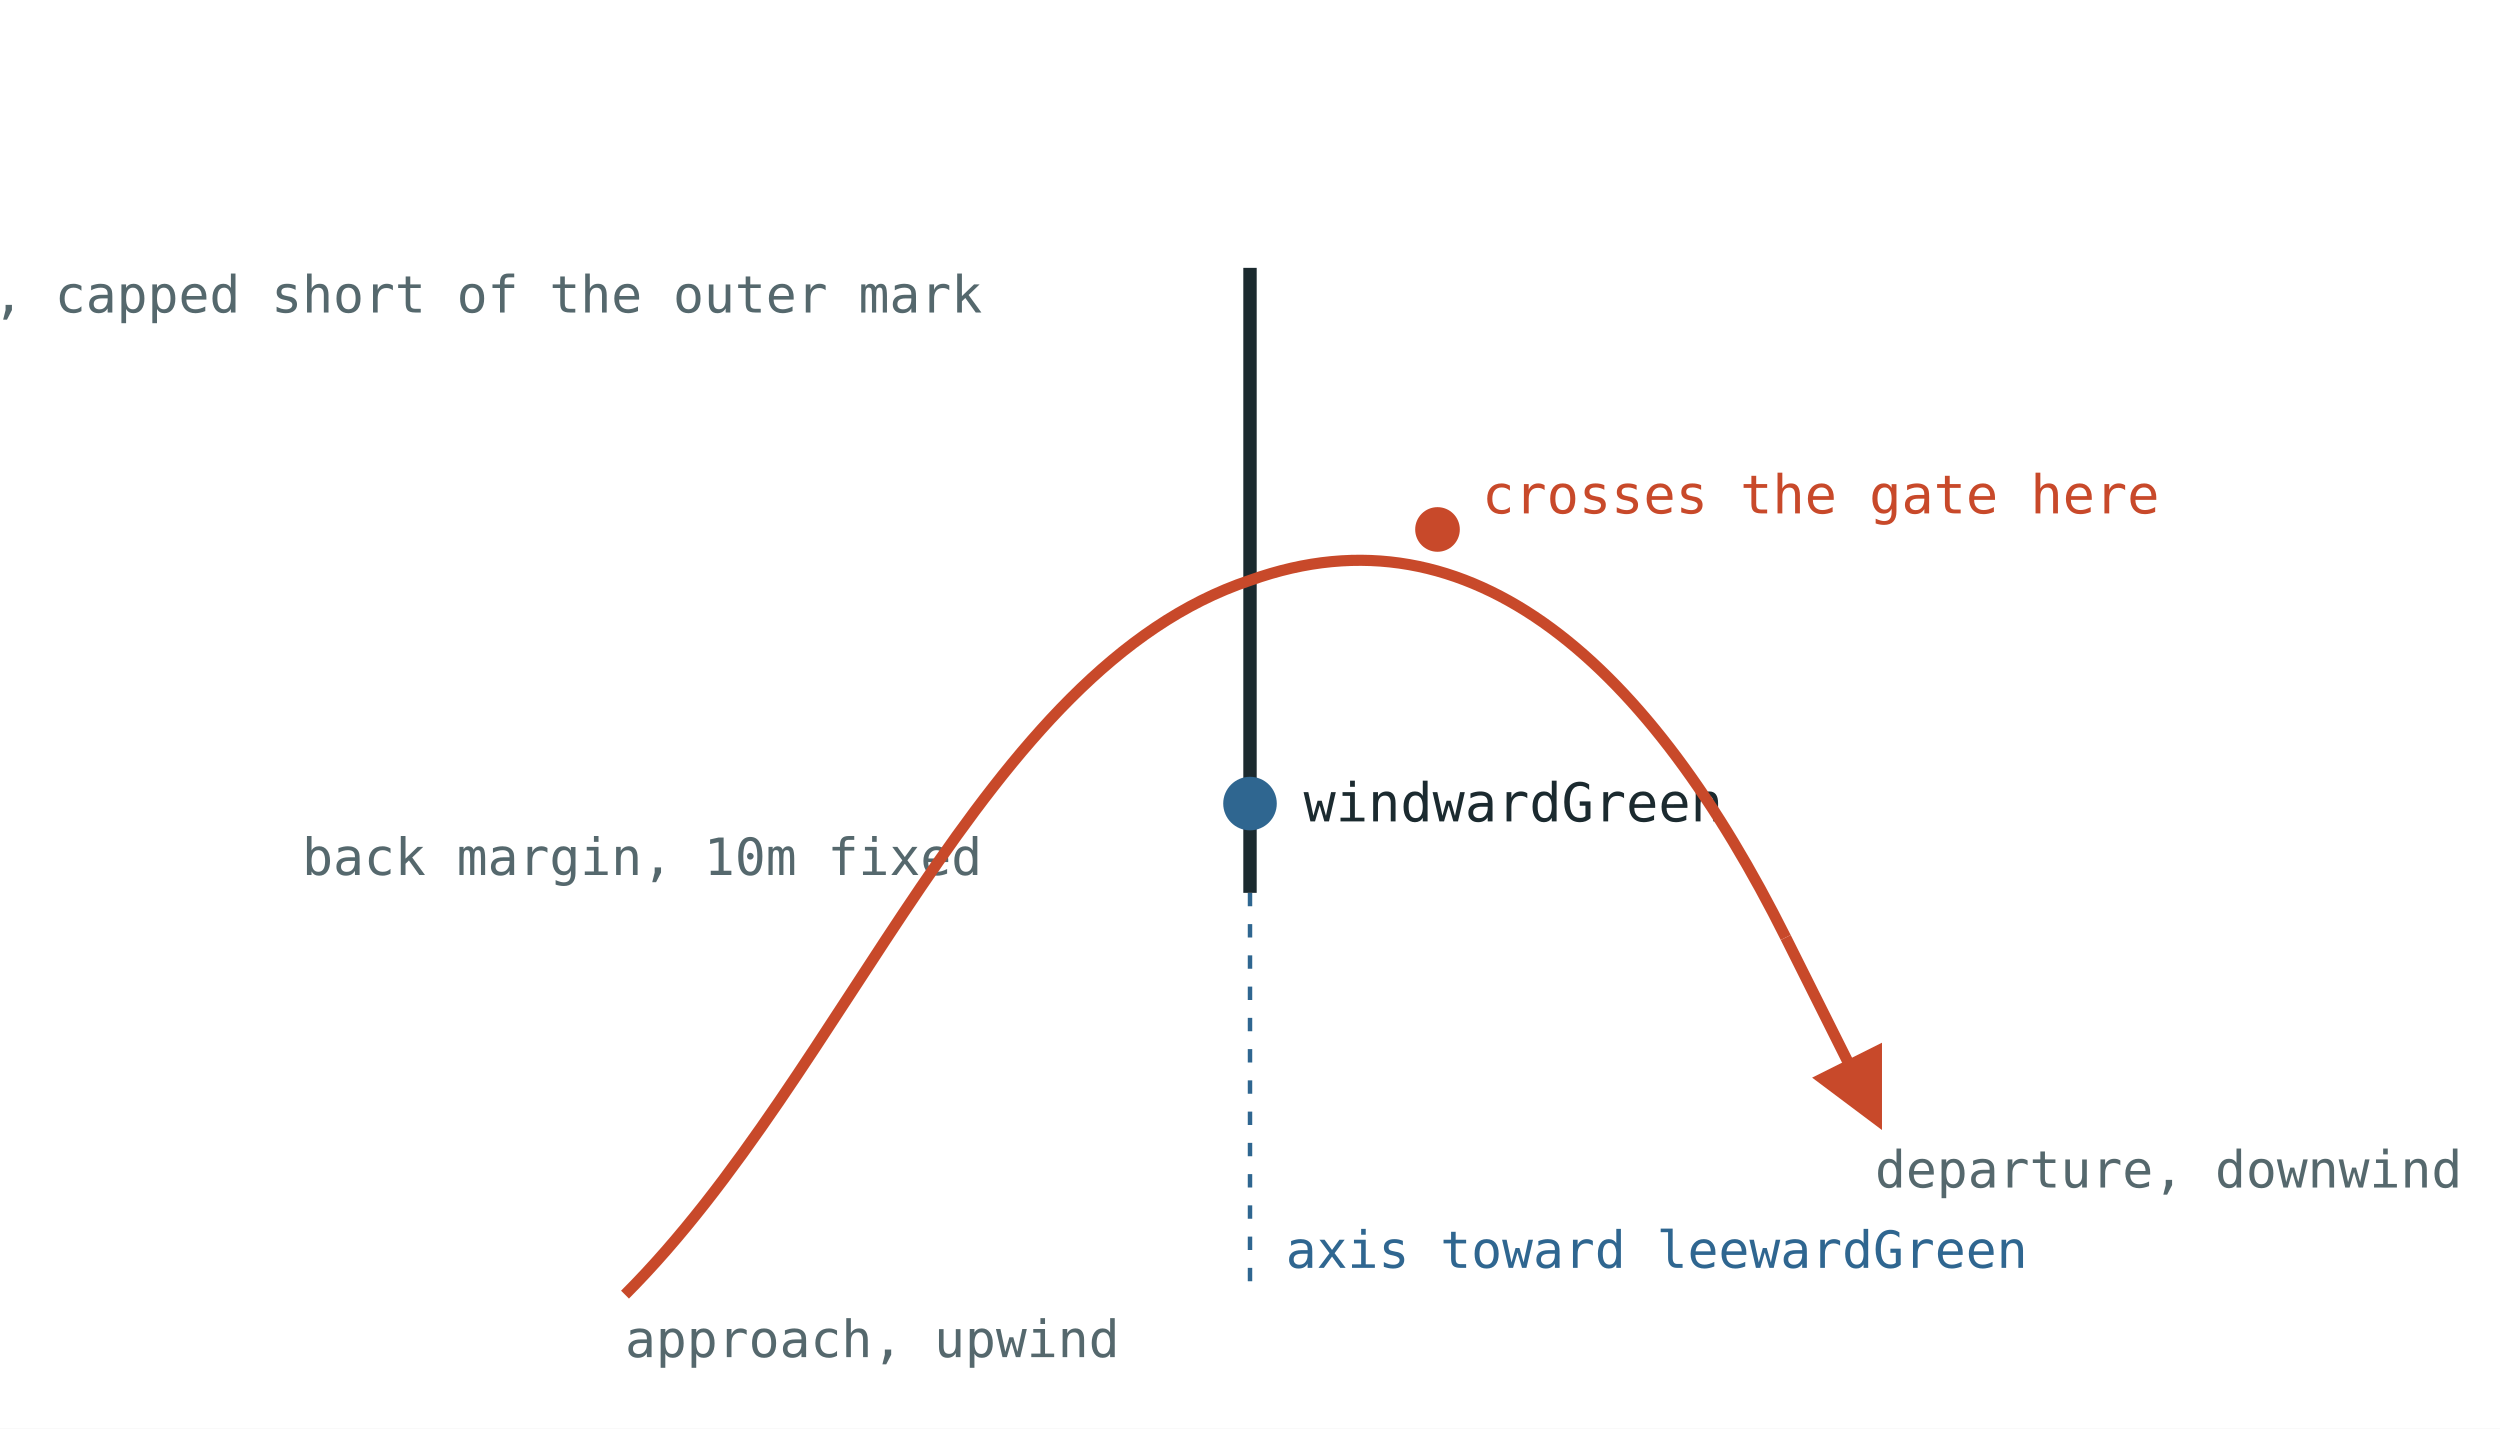
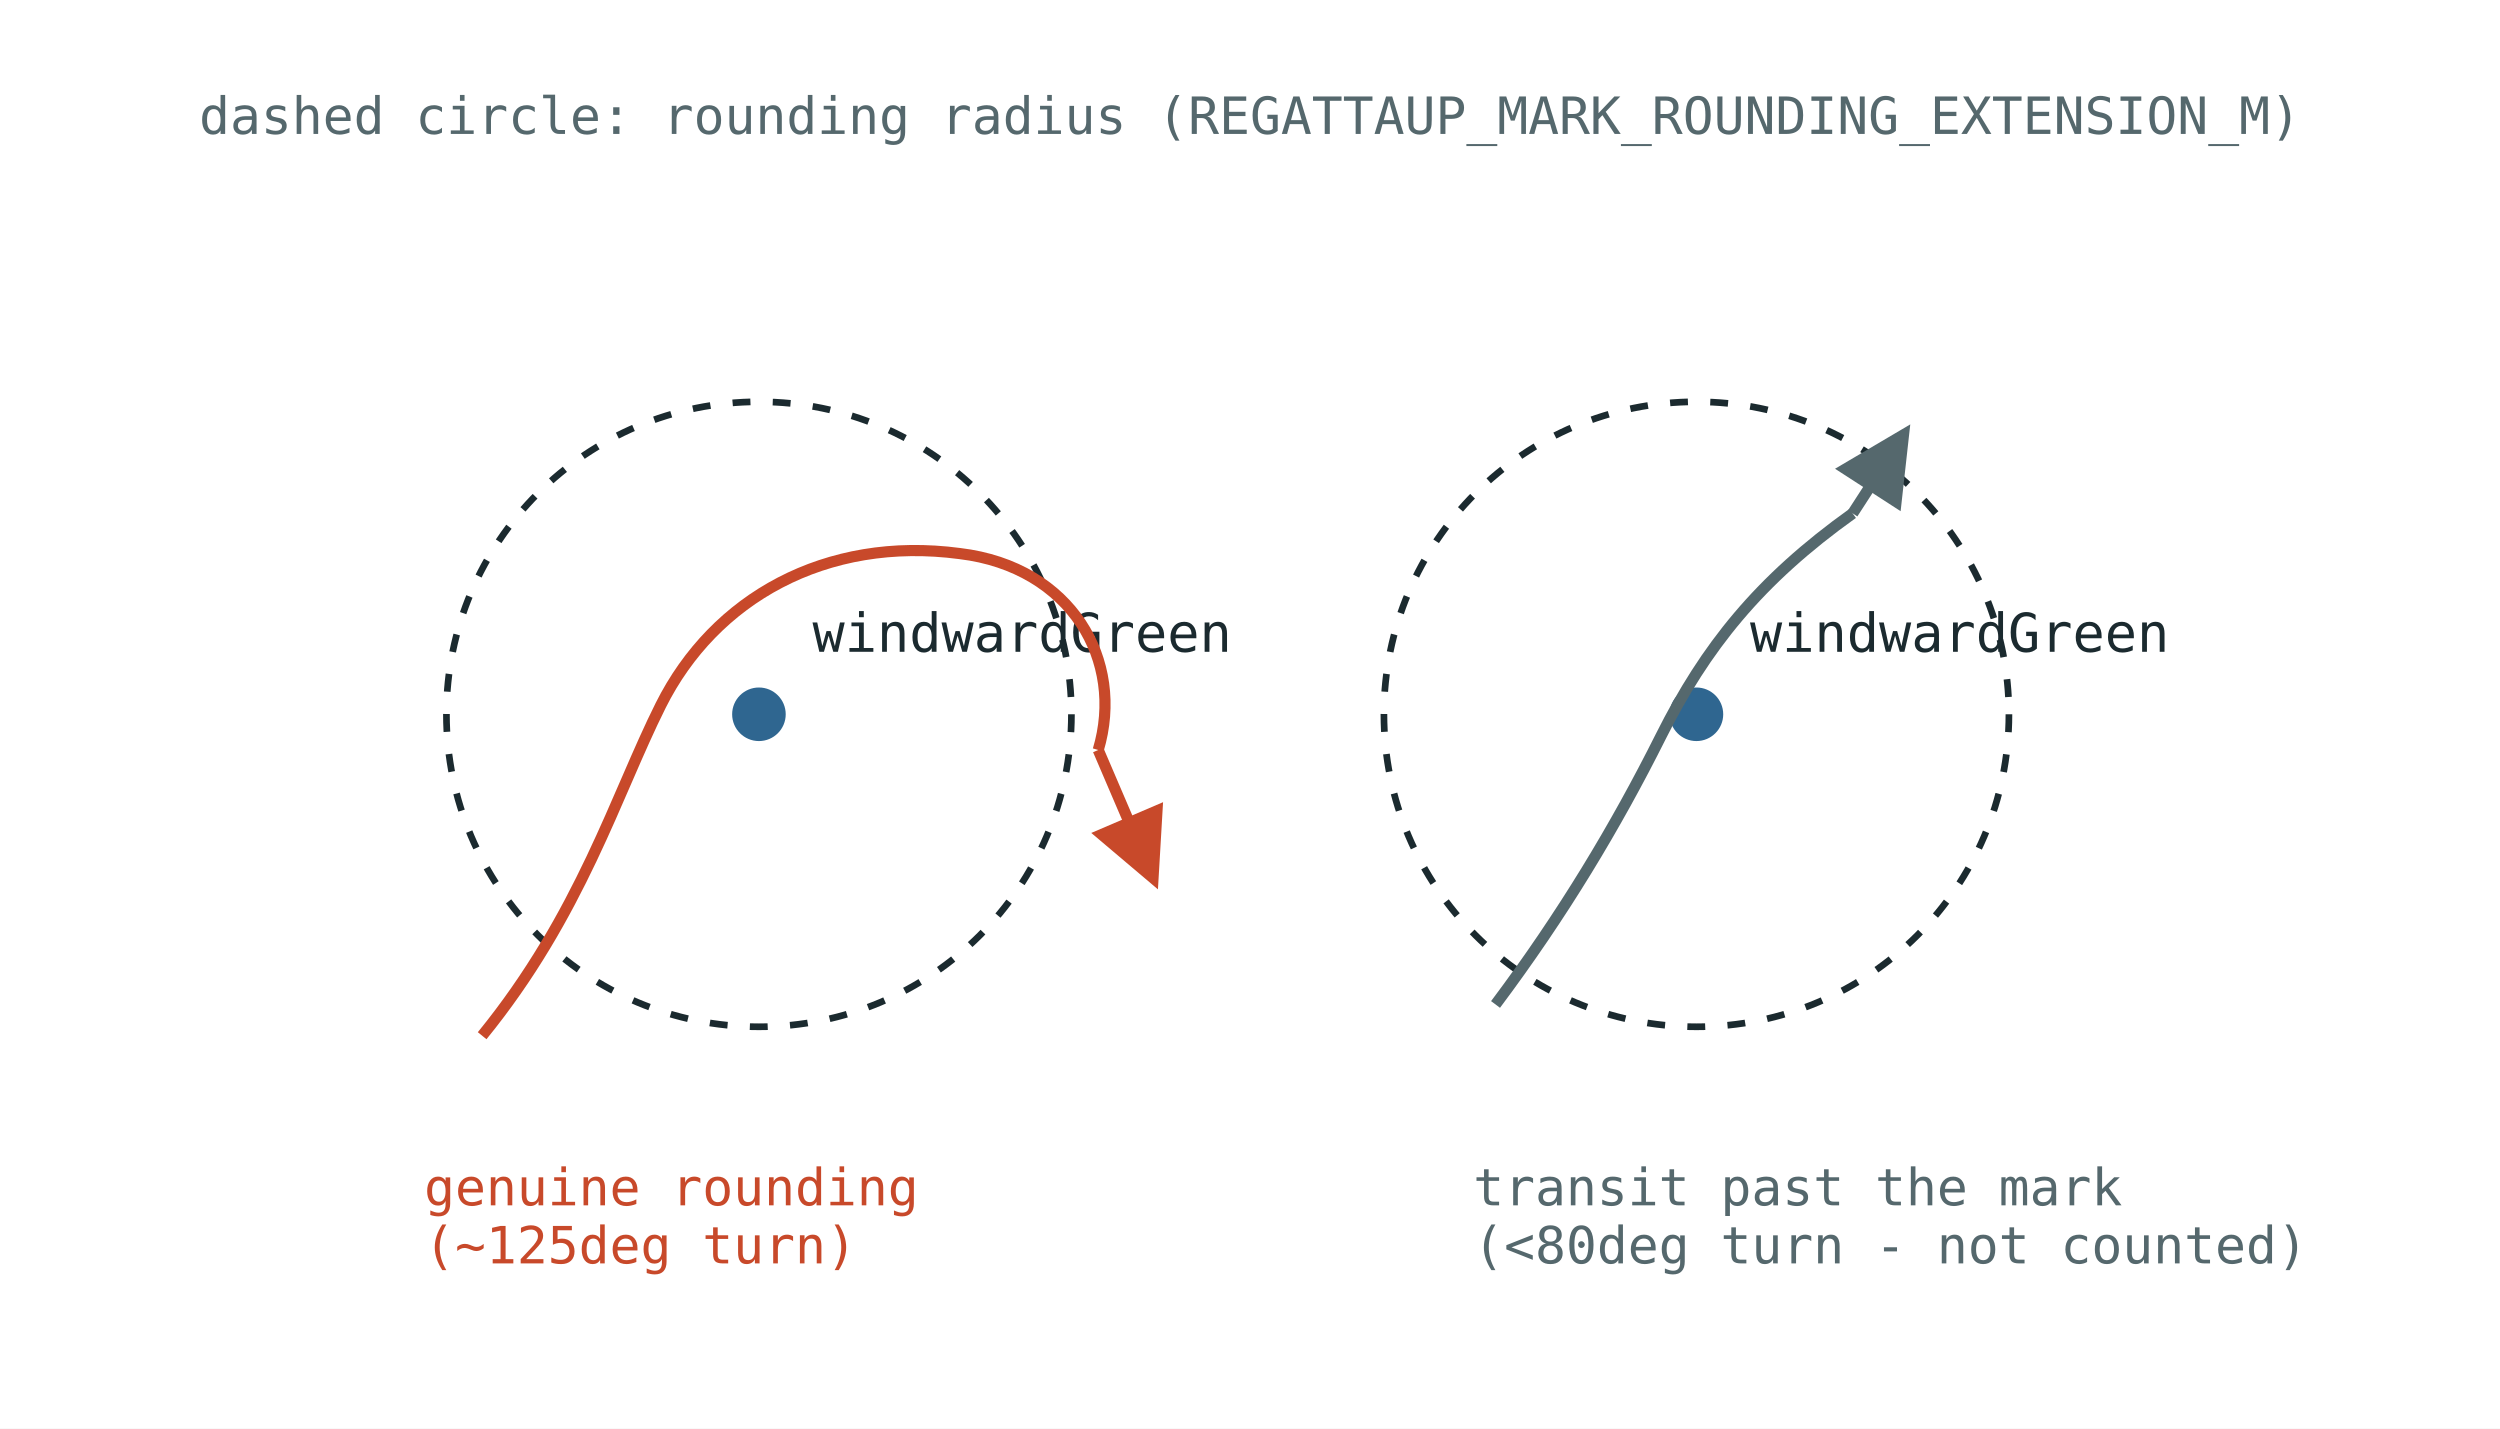
- <svg xmlns="http://www.w3.org/2000/svg" viewBox="0 0 560 320" role="img" aria-label="A virtual gate extends from just behind windwardGreen to well beyond it, along the axis toward leewardGreen; a boat's track loops around the mark and crosses the gate to register a rounding.">
+ <svg xmlns="http://www.w3.org/2000/svg" viewBox="0 0 560 320" role="img" aria-label="A boat's track loops through a radius around windwardGreen, sweeping through a wide turning angle before exiting - a genuine rounding. A boat transiting past the same mark on a straight tack barely turns at all while inside the same radius.">
  <defs>
-     <marker id="arrow" viewBox="0 0 10 10" refX="8" refY="5" markerWidth="7" markerHeight="7" orient="auto-start-reverse">
+     <marker id="arrowRed" viewBox="0 0 10 10" refX="8" refY="5" markerWidth="7" markerHeight="7" orient="auto-start-reverse">
      <path d="M0,0 L10,5 L0,10 z" fill="#c8492a" />
+     </marker>
+     <marker id="arrowGray" viewBox="0 0 10 10" refX="8" refY="5" markerWidth="7" markerHeight="7" orient="auto-start-reverse">
+       <path d="M0,0 L10,5 L0,10 z" fill="#55686d" />
    </marker>
  </defs>
  <rect width="560" height="320" fill="#ffffff" />
-   <line x1="280" y1="200" x2="280" y2="290" stroke="#2f6690" stroke-width="1" stroke-dasharray="3 4" />
-   <text x="288" y="284" font-family="ui-monospace, Consolas, monospace" font-size="11.5" fill="#2f6690">axis toward leewardGreen</text>
-   <line x1="280" y1="200" x2="280" y2="180" stroke="#1b2a2f" stroke-width="3" />
-   <line x1="280" y1="180" x2="280" y2="60" stroke="#1b2a2f" stroke-width="3" />
-   <text x="220" y="196" text-anchor="end" font-family="ui-monospace, Consolas, monospace" font-size="11.5" fill="#55686d">back margin, 10m fixed</text>
-   <text x="220" y="70" text-anchor="end" font-family="ui-monospace, Consolas, monospace" font-size="11.5" fill="#55686d">forward extension, capped short of the outer mark</text>
-   <circle cx="280" cy="180" r="6" fill="#2f6690" />
-   <text x="292" y="184" font-family="ui-monospace, Consolas, monospace" font-size="12" fill="#1b2a2f">windwardGreen</text>
-   <path d="M 140,290 C 190,240 220,150 280,130 C 330,112 370,150 400,210" fill="none" stroke="#c8492a" stroke-width="2.5" />
-   <path d="M 400,210 L 420,250" fill="none" stroke="#c8492a" stroke-width="2.5" marker-end="url(#arrow)" />
-   <circle cx="322" cy="118.6" r="5" fill="#c8492a" />
-   <text x="332" y="115" font-family="ui-monospace, Consolas, monospace" font-size="12" fill="#c8492a">crosses the gate here</text>
-   <text x="140" y="304" font-family="ui-monospace, Consolas, monospace" font-size="11.5" fill="#55686d">approach, upwind</text>
-   <text x="420" y="266" font-family="ui-monospace, Consolas, monospace" font-size="11.5" fill="#55686d">departure, downwind</text>
+   <circle cx="170" cy="160" r="70" fill="none" stroke="#1b2a2f" stroke-width="1.5" stroke-dasharray="4 5" />
+   <circle cx="170" cy="160" r="6" fill="#2f6690" />
+   <text x="182" y="146" font-family="ui-monospace, Consolas, monospace" font-size="12" fill="#1b2a2f">windwardGreen</text>
+   <text x="280" y="30" text-anchor="middle" font-family="ui-monospace, Consolas, monospace" font-size="11.5" fill="#55686d">dashed circle: rounding radius (REGATTAUP_MARK_ROUNDING_EXTENSION_M)</text>
+   <path d="M 108,232 C 130,205 138,178 148,158 C 160,134 185,120 215,124 C 240,127 252,148 246,168" fill="none" stroke="#c8492a" stroke-width="2.5" />
+   <path d="M 246,168 L 258,196" fill="none" stroke="#c8492a" stroke-width="2.5" marker-end="url(#arrowRed)" />
+   <text x="95" y="270" font-family="ui-monospace, Consolas, monospace" font-size="11.5" fill="#c8492a">genuine rounding</text>
+   <text x="95" y="283" font-family="ui-monospace, Consolas, monospace" font-size="11.5" fill="#c8492a">(~125deg turn)</text>
+   <circle cx="380" cy="160" r="70" fill="none" stroke="#1b2a2f" stroke-width="1.5" stroke-dasharray="4 5" />
+   <circle cx="380" cy="160" r="6" fill="#2f6690" />
+   <text x="392" y="146" font-family="ui-monospace, Consolas, monospace" font-size="12" fill="#1b2a2f">windwardGreen</text>
+   <path d="M 335,225 C 350,205 362,185 372,165 C 382,145 394,130 415,115" fill="none" stroke="#55686d" stroke-width="2.5" />
+   <path d="M 415,115 L 426,98" fill="none" stroke="#55686d" stroke-width="2.5" marker-end="url(#arrowGray)" />
+   <text x="330" y="270" font-family="ui-monospace, Consolas, monospace" font-size="11.5" fill="#55686d">transit past the mark</text>
+   <text x="330" y="283" font-family="ui-monospace, Consolas, monospace" font-size="11.5" fill="#55686d">(&lt;80deg turn - not counted)</text>
</svg>
